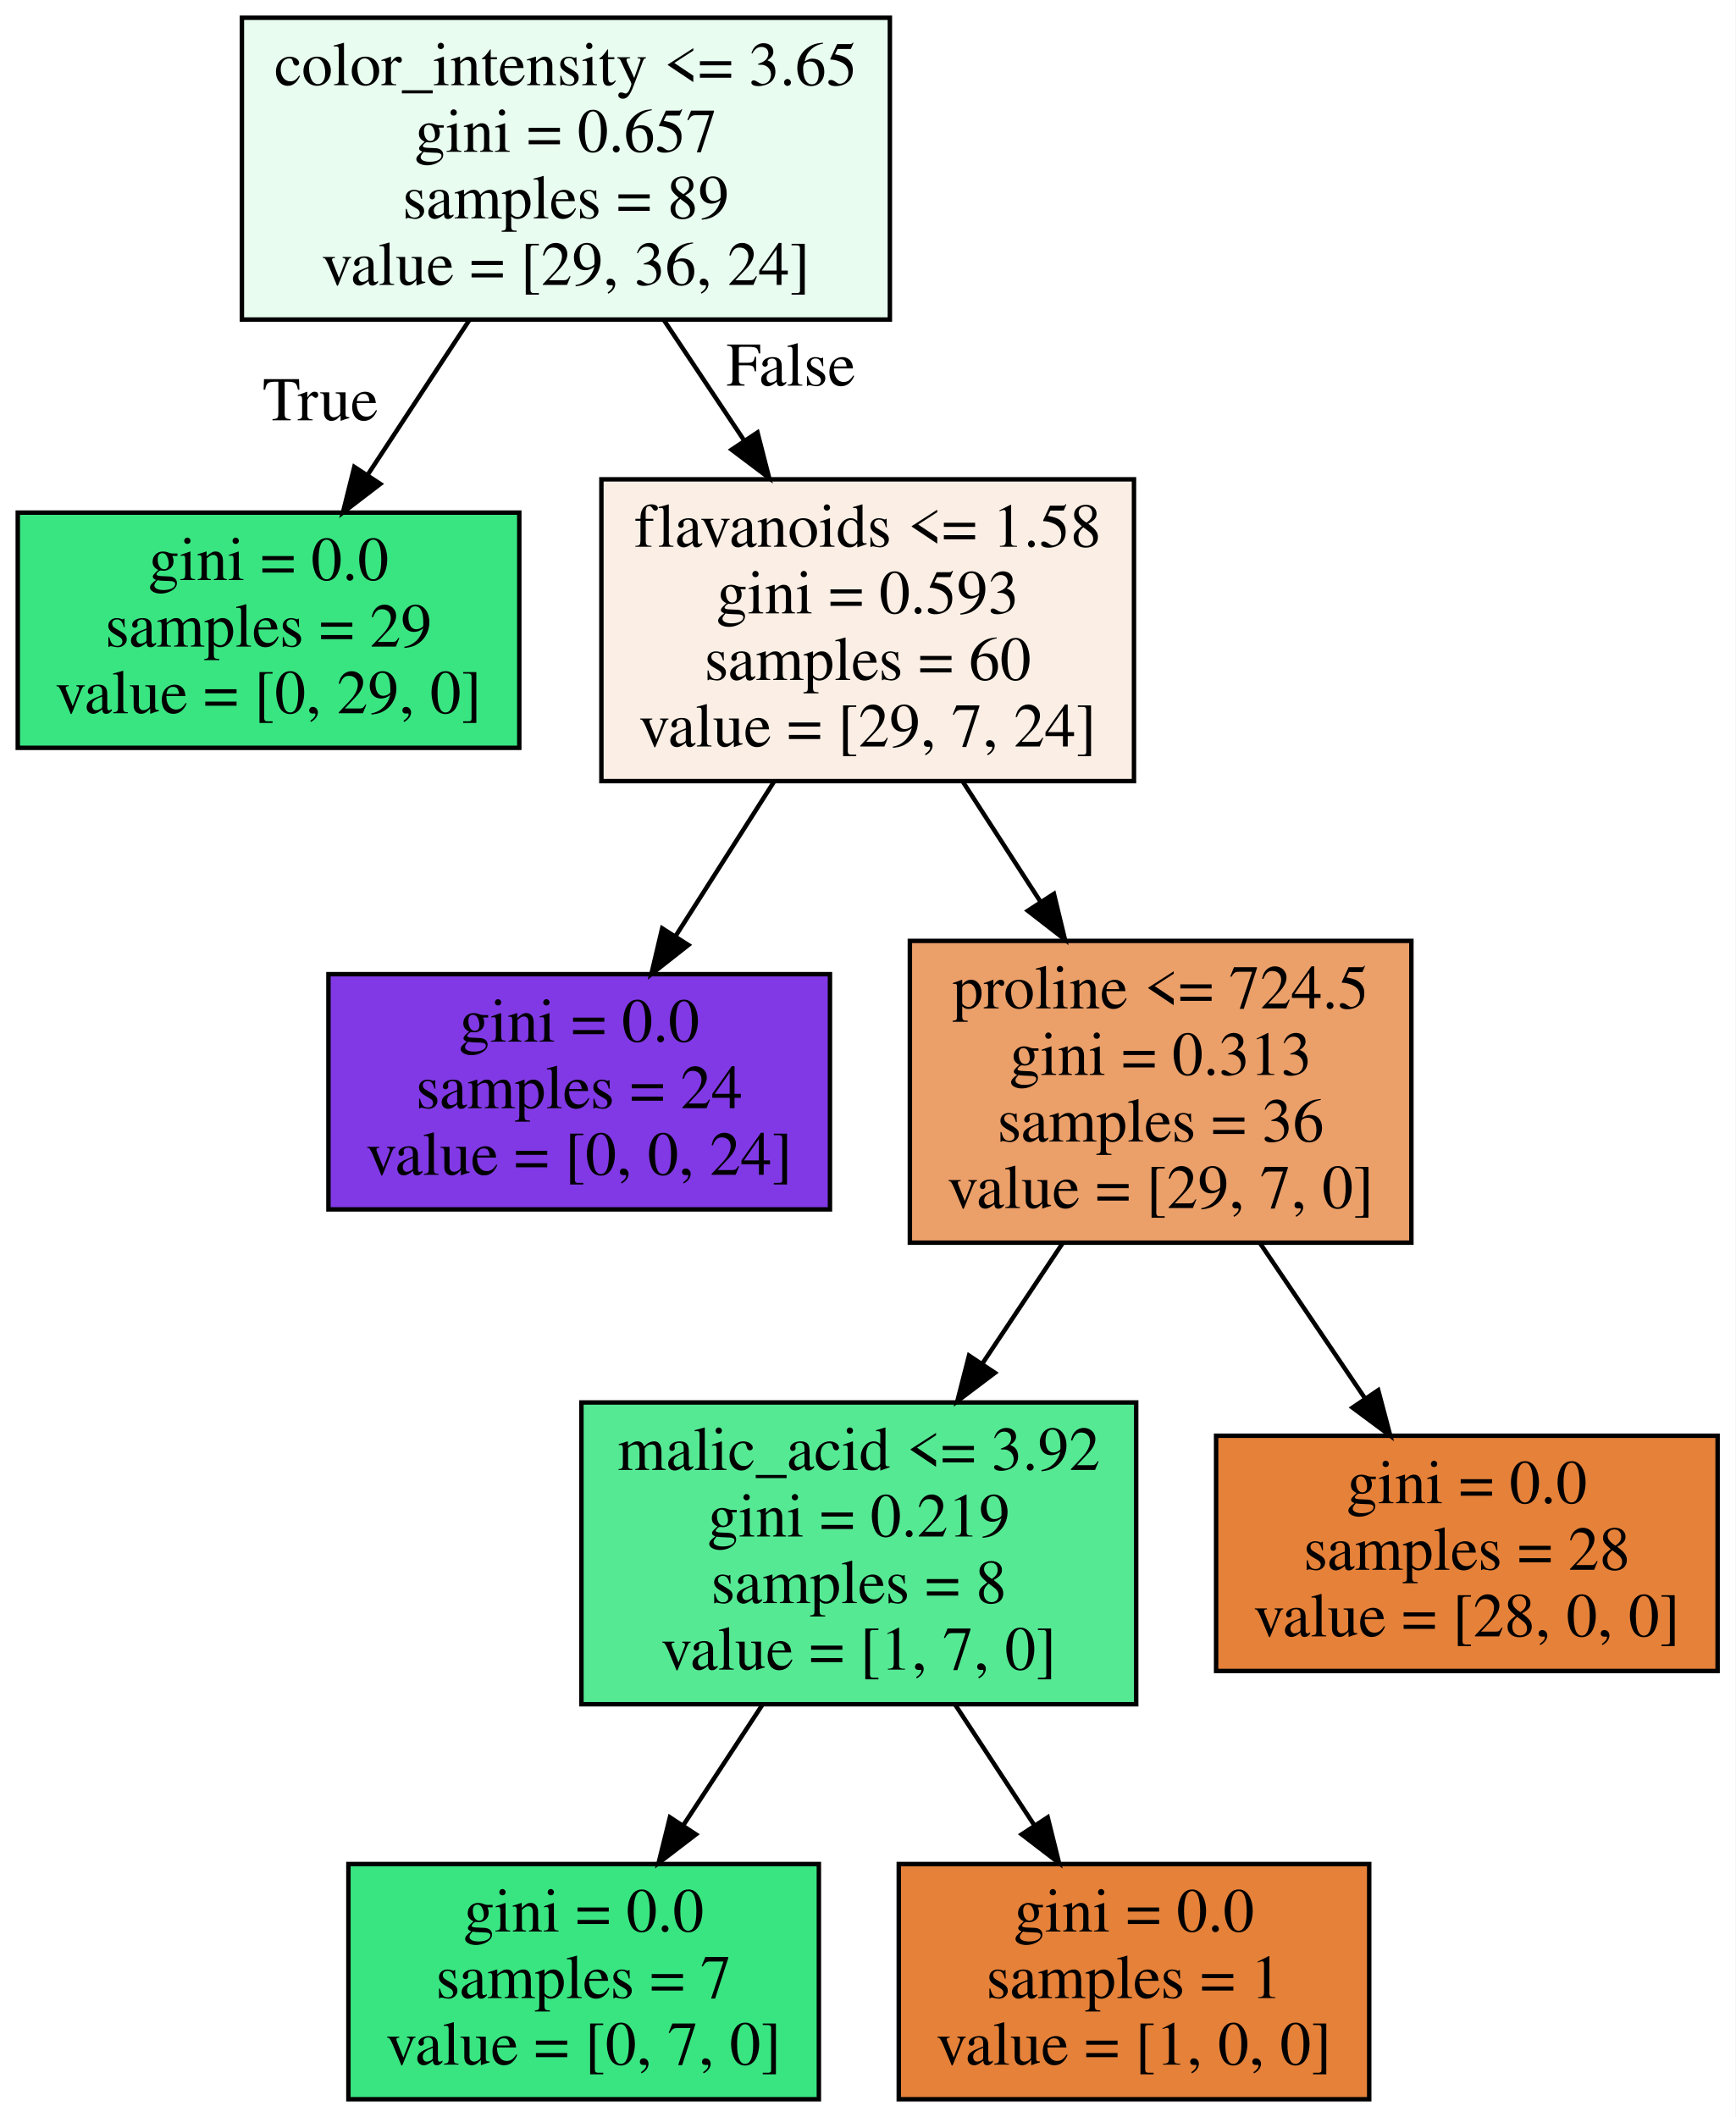
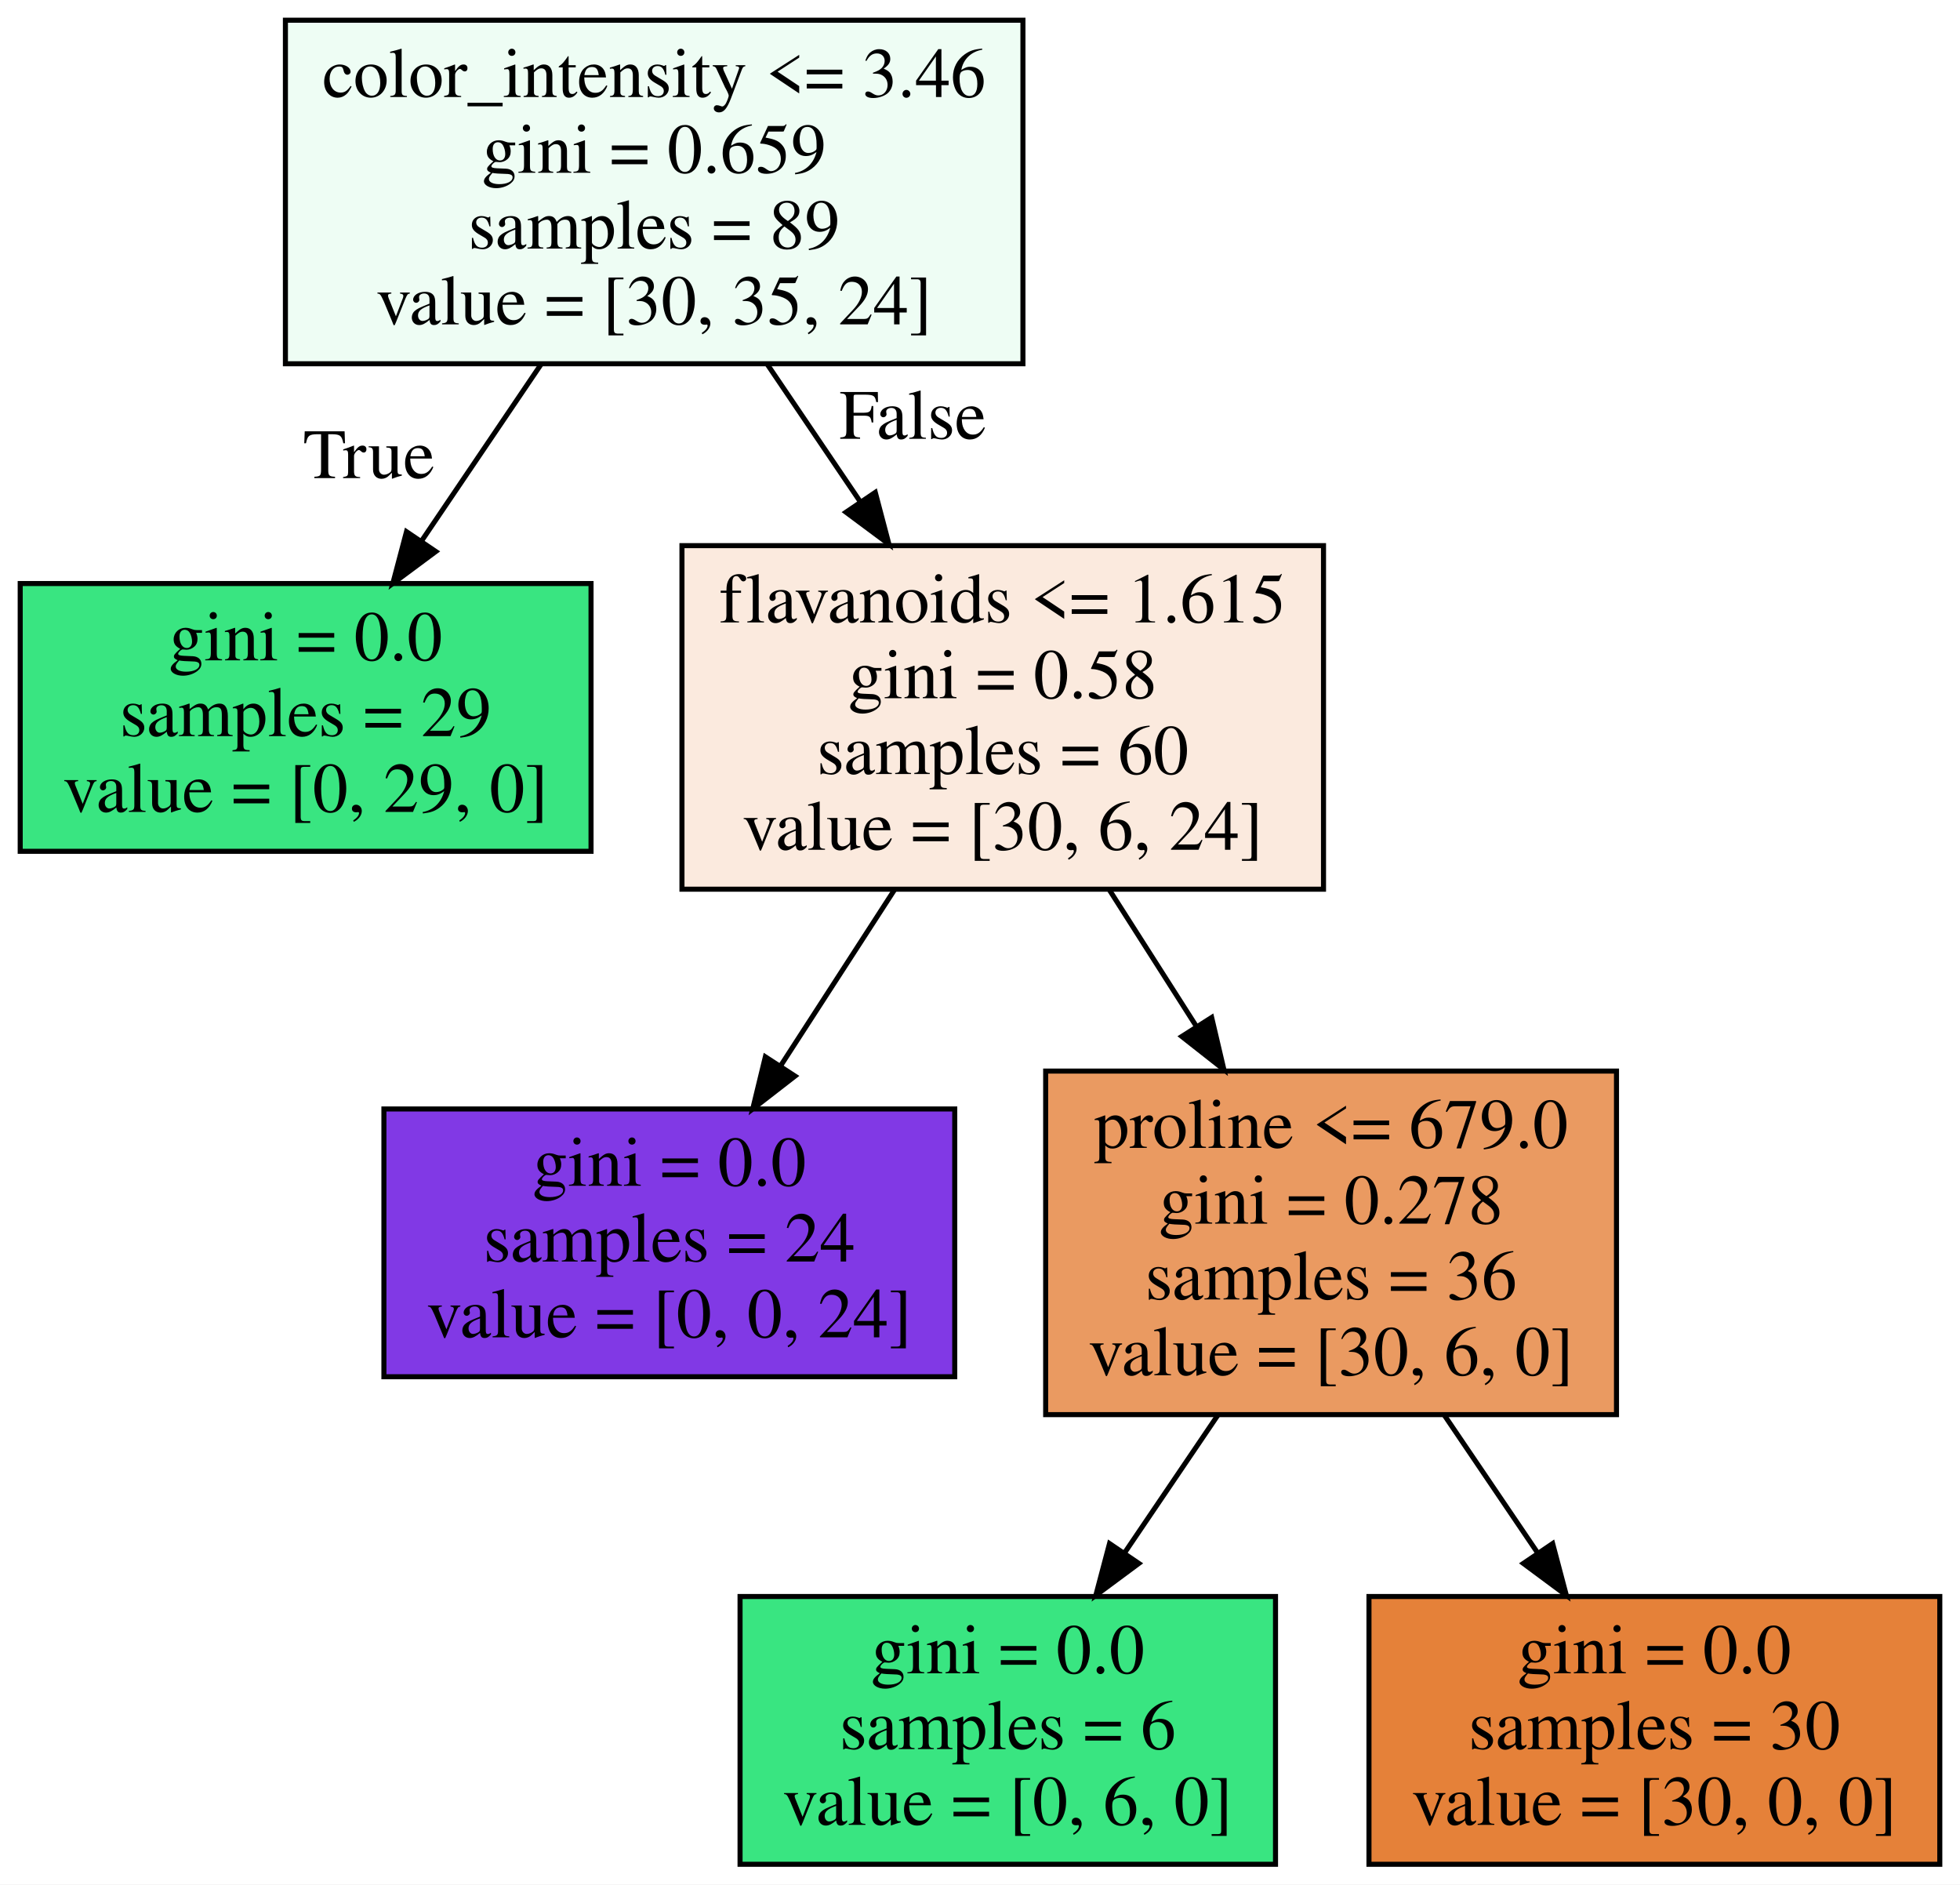
- <svg xmlns="http://www.w3.org/2000/svg" width="391pt" height="477pt" viewBox="0.00 0.00 391.00 477.00">
-   <g id="graph0" class="graph" transform="scale(1 1) rotate(0) translate(4 473)">
-     <polygon fill="white" stroke="transparent" points="-4,4 -4,-473 387,-473 387,4 -4,4" />
+ <svg xmlns="http://www.w3.org/2000/svg" width="388pt" height="373pt" viewBox="0.00 0.00 388.00 373.00">
+   <g id="graph0" class="graph" transform="scale(1 1) rotate(0) translate(4 369)">
+     <polygon fill="white" stroke="transparent" points="-4,4 -4,-369 384,-369 384,4 -4,4" />
    <g id="node1" class="node">
-       <polygon fill="#e8fcf0" stroke="black" points="196.5,-469 50.5,-469 50.5,-401 196.5,-401 196.5,-469" />
-       <text text-anchor="middle" x="123.5" y="-453.8" font-family="Times,serif" font-size="14.00">color_intensity &lt;= 3.65</text>
-       <text text-anchor="middle" x="123.5" y="-438.8" font-family="Times,serif" font-size="14.00">gini = 0.657</text>
-       <text text-anchor="middle" x="123.5" y="-423.8" font-family="Times,serif" font-size="14.00">samples = 89</text>
-       <text text-anchor="middle" x="123.5" y="-408.8" font-family="Times,serif" font-size="14.00">value = [29, 36, 24]</text>
+       <polygon fill="#eefdf4" stroke="black" points="198.5,-365 52.5,-365 52.5,-297 198.5,-297 198.5,-365" />
+       <text text-anchor="middle" x="125.5" y="-349.8" font-family="Times,serif" font-size="14.00">color_intensity &lt;= 3.46</text>
+       <text text-anchor="middle" x="125.5" y="-334.8" font-family="Times,serif" font-size="14.00">gini = 0.659</text>
+       <text text-anchor="middle" x="125.5" y="-319.8" font-family="Times,serif" font-size="14.00">samples = 89</text>
+       <text text-anchor="middle" x="125.5" y="-304.8" font-family="Times,serif" font-size="14.00">value = [30, 35, 24]</text>
    </g>
    <g id="node2" class="node">
-       <polygon fill="#39e581" stroke="black" points="113,-357.5 0,-357.5 0,-304.5 113,-304.5 113,-357.5" />
-       <text text-anchor="middle" x="56.5" y="-342.3" font-family="Times,serif" font-size="14.00">gini = 0.0</text>
-       <text text-anchor="middle" x="56.5" y="-327.3" font-family="Times,serif" font-size="14.00">samples = 29</text>
-       <text text-anchor="middle" x="56.5" y="-312.3" font-family="Times,serif" font-size="14.00">value = [0, 29, 0]</text>
+       <polygon fill="#39e581" stroke="black" points="113,-253.5 0,-253.5 0,-200.5 113,-200.5 113,-253.5" />
+       <text text-anchor="middle" x="56.5" y="-238.3" font-family="Times,serif" font-size="14.00">gini = 0.0</text>
+       <text text-anchor="middle" x="56.5" y="-223.3" font-family="Times,serif" font-size="14.00">samples = 29</text>
+       <text text-anchor="middle" x="56.5" y="-208.3" font-family="Times,serif" font-size="14.00">value = [0, 29, 0]</text>
    </g>
    <g id="edge1" class="edge">
-       <path fill="none" stroke="black" d="M101.75,-400.88C94.45,-389.78 86.3,-377.37 78.95,-366.18" />
-       <polygon fill="black" stroke="black" points="81.68,-363.96 73.26,-357.52 75.83,-367.8 81.68,-363.96" />
-       <text text-anchor="middle" x="68.19" y="-378.3" font-family="Times,serif" font-size="14.00">True</text>
+       <path fill="none" stroke="black" d="M103.1,-296.88C95.51,-285.67 87.03,-273.13 79.4,-261.85" />
+       <polygon fill="black" stroke="black" points="82.27,-259.84 73.76,-253.52 76.47,-263.76 82.27,-259.84" />
+       <text text-anchor="middle" x="69.03" y="-274.37" font-family="Times,serif" font-size="14.00">True</text>
    </g>
    <g id="node3" class="node">
-       <polygon fill="#fbeee4" stroke="black" points="251.5,-365 131.5,-365 131.5,-297 251.5,-297 251.5,-365" />
-       <text text-anchor="middle" x="191.5" y="-349.8" font-family="Times,serif" font-size="14.00">flavanoids &lt;= 1.58</text>
-       <text text-anchor="middle" x="191.5" y="-334.8" font-family="Times,serif" font-size="14.00">gini = 0.593</text>
-       <text text-anchor="middle" x="191.5" y="-319.8" font-family="Times,serif" font-size="14.00">samples = 60</text>
-       <text text-anchor="middle" x="191.5" y="-304.8" font-family="Times,serif" font-size="14.00">value = [29, 7, 24]</text>
+       <polygon fill="#fbeade" stroke="black" points="258,-261 131,-261 131,-193 258,-193 258,-261" />
+       <text text-anchor="middle" x="194.5" y="-245.8" font-family="Times,serif" font-size="14.00">flavanoids &lt;= 1.615</text>
+       <text text-anchor="middle" x="194.5" y="-230.8" font-family="Times,serif" font-size="14.00">gini = 0.58</text>
+       <text text-anchor="middle" x="194.5" y="-215.8" font-family="Times,serif" font-size="14.00">samples = 60</text>
+       <text text-anchor="middle" x="194.5" y="-200.8" font-family="Times,serif" font-size="14.00">value = [30, 6, 24]</text>
    </g>
    <g id="edge2" class="edge">
-       <path fill="none" stroke="black" d="M145.58,-400.88C151.34,-392.24 157.62,-382.82 163.64,-373.79" />
-       <polygon fill="black" stroke="black" points="166.67,-375.56 169.3,-365.3 160.84,-371.68 166.67,-375.56" />
-       <text text-anchor="middle" x="174.2" y="-386.11" font-family="Times,serif" font-size="14.00">False</text>
+       <path fill="none" stroke="black" d="M147.9,-296.88C153.75,-288.24 160.12,-278.82 166.23,-269.79" />
+       <polygon fill="black" stroke="black" points="169.27,-271.54 171.97,-261.3 163.47,-267.62 169.27,-271.54" />
+       <text text-anchor="middle" x="176.71" y="-282.15" font-family="Times,serif" font-size="14.00">False</text>
    </g>
    <g id="node4" class="node">
-       <polygon fill="#8139e5" stroke="black" points="183,-253.5 70,-253.5 70,-200.5 183,-200.5 183,-253.5" />
-       <text text-anchor="middle" x="126.5" y="-238.3" font-family="Times,serif" font-size="14.00">gini = 0.0</text>
-       <text text-anchor="middle" x="126.5" y="-223.3" font-family="Times,serif" font-size="14.00">samples = 24</text>
-       <text text-anchor="middle" x="126.5" y="-208.3" font-family="Times,serif" font-size="14.00">value = [0, 0, 24]</text>
+       <polygon fill="#8139e5" stroke="black" points="185,-149.5 72,-149.5 72,-96.5 185,-96.5 185,-149.5" />
+       <text text-anchor="middle" x="128.5" y="-134.3" font-family="Times,serif" font-size="14.00">gini = 0.0</text>
+       <text text-anchor="middle" x="128.5" y="-119.3" font-family="Times,serif" font-size="14.00">samples = 24</text>
+       <text text-anchor="middle" x="128.5" y="-104.3" font-family="Times,serif" font-size="14.00">value = [0, 0, 24]</text>
    </g>
    <g id="edge3" class="edge">
-       <path fill="none" stroke="black" d="M170.4,-296.88C163.32,-285.78 155.41,-273.37 148.28,-262.18" />
-       <polygon fill="black" stroke="black" points="151.09,-260.07 142.76,-253.52 145.19,-263.83 151.09,-260.07" />
+       <path fill="none" stroke="black" d="M173.07,-192.88C165.88,-181.78 157.86,-169.37 150.62,-158.18" />
+       <polygon fill="black" stroke="black" points="153.38,-156.01 145.01,-149.52 147.51,-159.82 153.38,-156.01" />
    </g>
    <g id="node5" class="node">
-       <polygon fill="#eb9f69" stroke="black" points="314,-261 201,-261 201,-193 314,-193 314,-261" />
-       <text text-anchor="middle" x="257.5" y="-245.8" font-family="Times,serif" font-size="14.00">proline &lt;= 724.5</text>
-       <text text-anchor="middle" x="257.5" y="-230.8" font-family="Times,serif" font-size="14.00">gini = 0.313</text>
-       <text text-anchor="middle" x="257.5" y="-215.8" font-family="Times,serif" font-size="14.00">samples = 36</text>
-       <text text-anchor="middle" x="257.5" y="-200.8" font-family="Times,serif" font-size="14.00">value = [29, 7, 0]</text>
+       <polygon fill="#ea9a61" stroke="black" points="316,-157 203,-157 203,-89 316,-89 316,-157" />
+       <text text-anchor="middle" x="259.5" y="-141.8" font-family="Times,serif" font-size="14.00">proline &lt;= 679.0</text>
+       <text text-anchor="middle" x="259.5" y="-126.8" font-family="Times,serif" font-size="14.00">gini = 0.278</text>
+       <text text-anchor="middle" x="259.5" y="-111.8" font-family="Times,serif" font-size="14.00">samples = 36</text>
+       <text text-anchor="middle" x="259.5" y="-96.8" font-family="Times,serif" font-size="14.00">value = [30, 6, 0]</text>
    </g>
    <g id="edge4" class="edge">
-       <path fill="none" stroke="black" d="M212.93,-296.88C218.52,-288.24 224.62,-278.82 230.46,-269.79" />
-       <polygon fill="black" stroke="black" points="233.46,-271.6 235.95,-261.3 227.58,-267.79 233.46,-271.6" />
+       <path fill="none" stroke="black" d="M215.6,-192.88C221.11,-184.24 227.12,-174.82 232.87,-165.79" />
+       <polygon fill="black" stroke="black" points="235.86,-167.61 238.28,-157.3 229.95,-163.85 235.86,-167.61" />
    </g>
    <g id="node6" class="node">
-       <polygon fill="#55e993" stroke="black" points="252,-157 127,-157 127,-89 252,-89 252,-157" />
-       <text text-anchor="middle" x="189.5" y="-141.8" font-family="Times,serif" font-size="14.00">malic_acid &lt;= 3.92</text>
-       <text text-anchor="middle" x="189.5" y="-126.8" font-family="Times,serif" font-size="14.00">gini = 0.219</text>
-       <text text-anchor="middle" x="189.5" y="-111.8" font-family="Times,serif" font-size="14.00">samples = 8</text>
-       <text text-anchor="middle" x="189.5" y="-96.8" font-family="Times,serif" font-size="14.00">value = [1, 7, 0]</text>
+       <polygon fill="#39e581" stroke="black" points="248.5,-53 142.5,-53 142.5,0 248.5,0 248.5,-53" />
+       <text text-anchor="middle" x="195.5" y="-37.8" font-family="Times,serif" font-size="14.00">gini = 0.0</text>
+       <text text-anchor="middle" x="195.5" y="-22.8" font-family="Times,serif" font-size="14.00">samples = 6</text>
+       <text text-anchor="middle" x="195.5" y="-7.8" font-family="Times,serif" font-size="14.00">value = [0, 6, 0]</text>
    </g>
    <g id="edge5" class="edge">
-       <path fill="none" stroke="black" d="M235.42,-192.88C229.66,-184.24 223.38,-174.82 217.36,-165.79" />
-       <polygon fill="black" stroke="black" points="220.16,-163.68 211.7,-157.3 214.33,-167.56 220.16,-163.68" />
-     </g>
-     <g id="node9" class="node">
-       <polygon fill="#e58139" stroke="black" points="383,-149.5 270,-149.5 270,-96.5 383,-96.5 383,-149.5" />
-       <text text-anchor="middle" x="326.5" y="-134.3" font-family="Times,serif" font-size="14.00">gini = 0.0</text>
-       <text text-anchor="middle" x="326.5" y="-119.3" font-family="Times,serif" font-size="14.00">samples = 28</text>
-       <text text-anchor="middle" x="326.5" y="-104.3" font-family="Times,serif" font-size="14.00">value = [28, 0, 0]</text>
-     </g>
-     <g id="edge8" class="edge">
-       <path fill="none" stroke="black" d="M279.9,-192.88C287.49,-181.67 295.97,-169.13 303.6,-157.85" />
-       <polygon fill="black" stroke="black" points="306.53,-159.76 309.24,-149.52 300.73,-155.84 306.53,-159.76" />
+       <path fill="none" stroke="black" d="M237.12,-88.95C231.11,-80.07 224.6,-70.46 218.55,-61.54" />
+       <polygon fill="black" stroke="black" points="221.44,-59.55 212.93,-53.24 215.64,-63.48 221.44,-59.55" />
    </g>
    <g id="node7" class="node">
-       <polygon fill="#39e581" stroke="black" points="180.5,-53 74.5,-53 74.5,0 180.5,0 180.5,-53" />
-       <text text-anchor="middle" x="127.5" y="-37.8" font-family="Times,serif" font-size="14.00">gini = 0.0</text>
-       <text text-anchor="middle" x="127.5" y="-22.8" font-family="Times,serif" font-size="14.00">samples = 7</text>
-       <text text-anchor="middle" x="127.5" y="-7.8" font-family="Times,serif" font-size="14.00">value = [0, 7, 0]</text>
+       <polygon fill="#e58139" stroke="black" points="380,-53 267,-53 267,0 380,0 380,-53" />
+       <text text-anchor="middle" x="323.5" y="-37.8" font-family="Times,serif" font-size="14.00">gini = 0.0</text>
+       <text text-anchor="middle" x="323.5" y="-22.8" font-family="Times,serif" font-size="14.00">samples = 30</text>
+       <text text-anchor="middle" x="323.5" y="-7.8" font-family="Times,serif" font-size="14.00">value = [30, 0, 0]</text>
    </g>
    <g id="edge6" class="edge">
-       <path fill="none" stroke="black" d="M167.82,-88.95C162.05,-80.17 155.82,-70.66 150.01,-61.82" />
-       <polygon fill="black" stroke="black" points="152.8,-59.68 144.39,-53.24 146.94,-63.52 152.8,-59.68" />
-     </g>
-     <g id="node8" class="node">
-       <polygon fill="#e58139" stroke="black" points="304.5,-53 198.5,-53 198.5,0 304.5,0 304.5,-53" />
-       <text text-anchor="middle" x="251.5" y="-37.8" font-family="Times,serif" font-size="14.00">gini = 0.0</text>
-       <text text-anchor="middle" x="251.5" y="-22.8" font-family="Times,serif" font-size="14.00">samples = 1</text>
-       <text text-anchor="middle" x="251.5" y="-7.8" font-family="Times,serif" font-size="14.00">value = [1, 0, 0]</text>
-     </g>
-     <g id="edge7" class="edge">
-       <path fill="none" stroke="black" d="M211.18,-88.95C216.95,-80.17 223.18,-70.66 228.99,-61.82" />
-       <polygon fill="black" stroke="black" points="232.06,-63.52 234.61,-53.24 226.2,-59.68 232.06,-63.52" />
+       <path fill="none" stroke="black" d="M281.88,-88.95C287.89,-80.07 294.4,-70.46 300.45,-61.54" />
+       <polygon fill="black" stroke="black" points="303.36,-63.48 306.07,-53.24 297.56,-59.55 303.36,-63.48" />
    </g>
  </g>
</svg>
